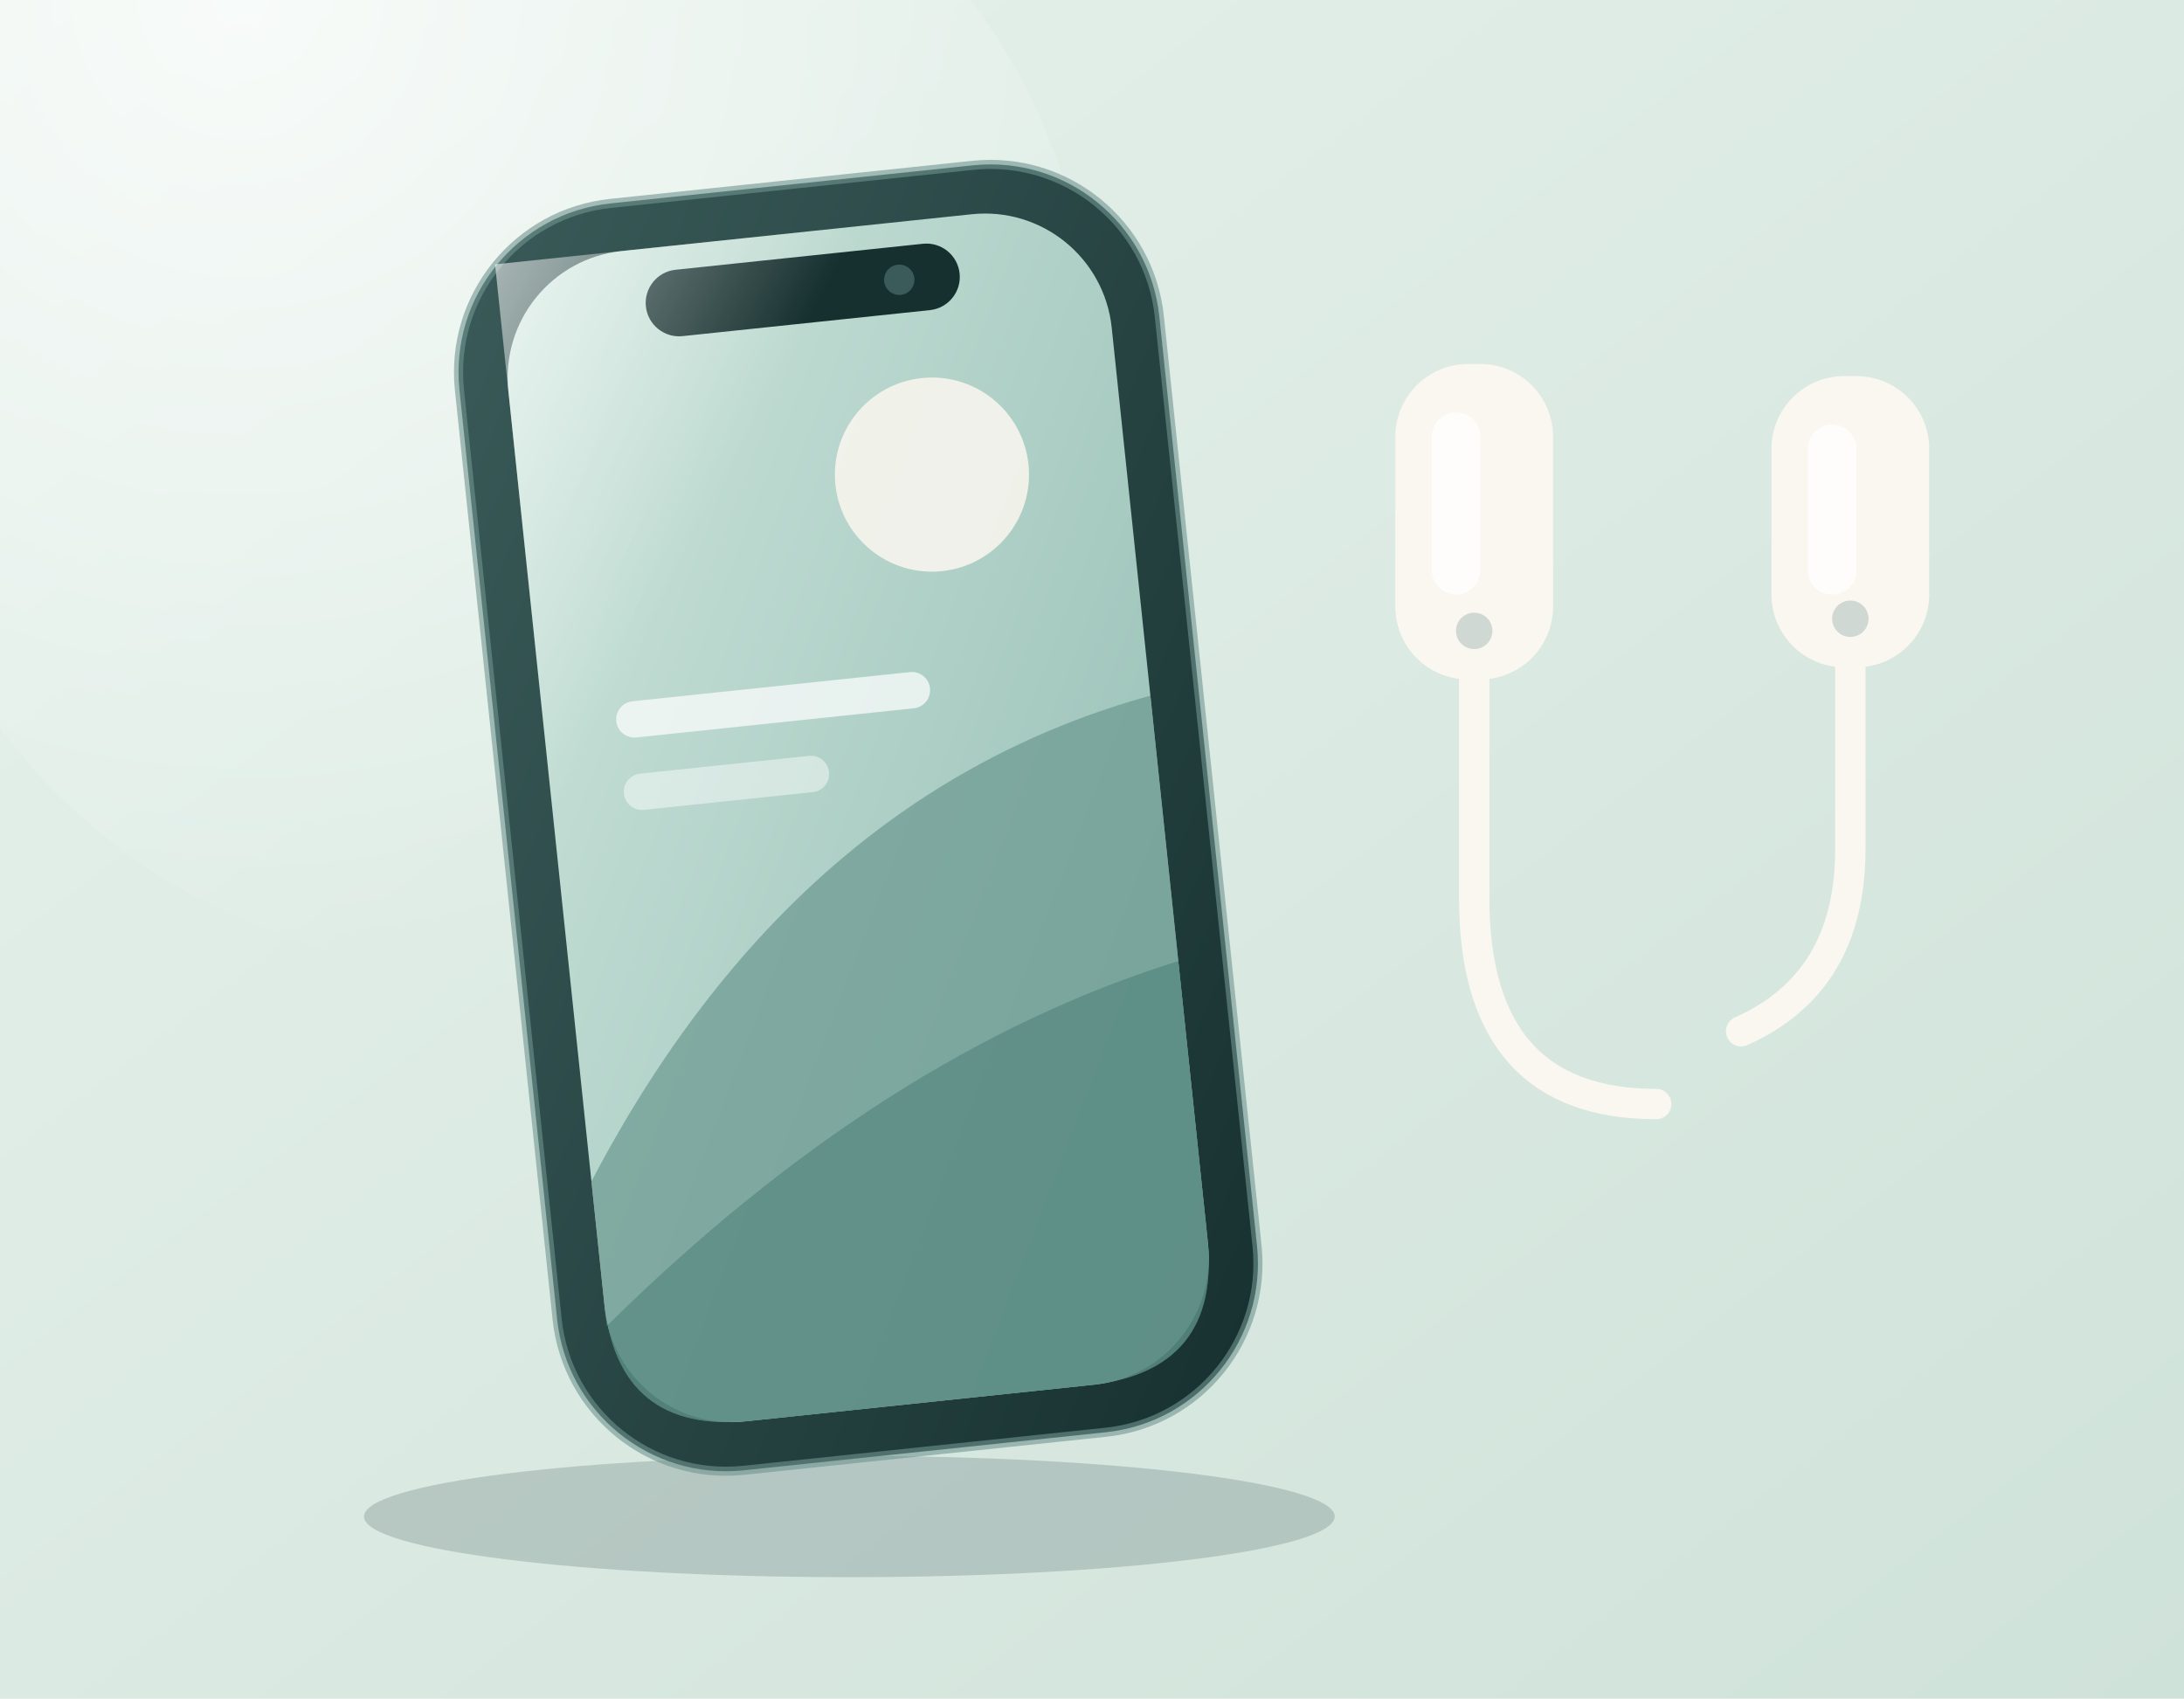
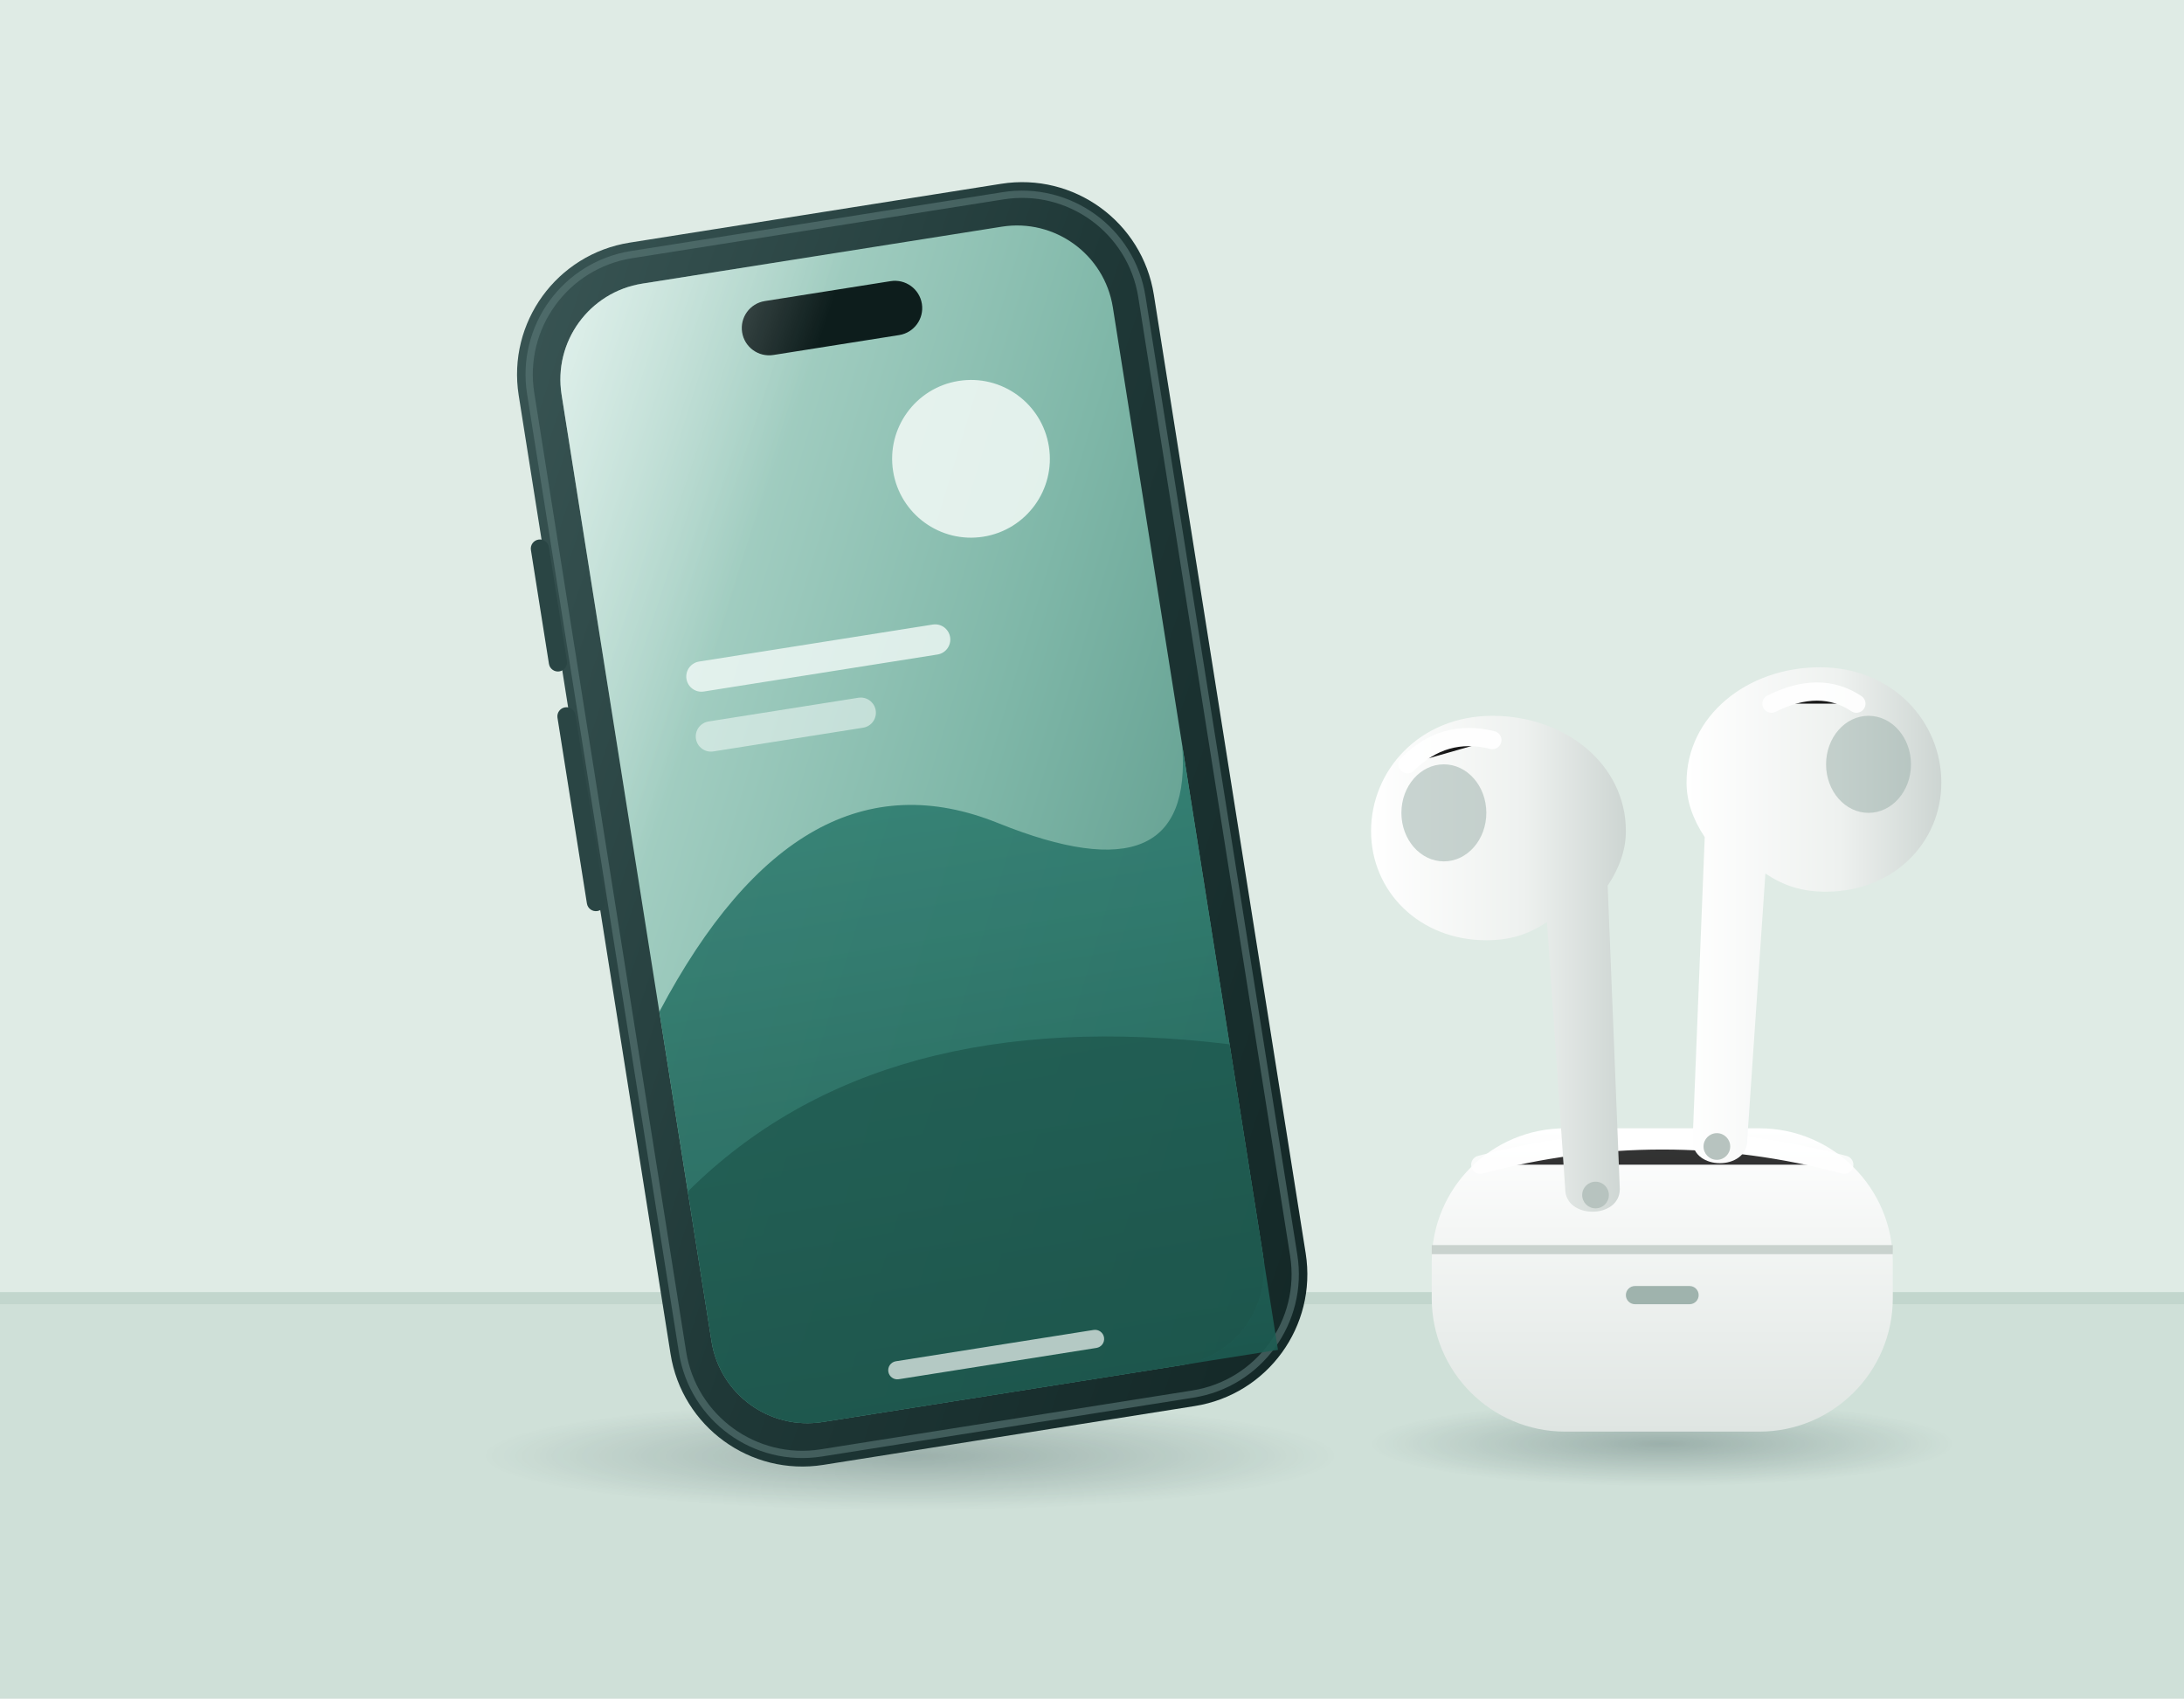
<svg xmlns="http://www.w3.org/2000/svg" viewBox="0 0 360 280">
  <defs>
-     <linearGradient id="bg" x1="0" y1="0" x2="1" y2="1">
-       <stop offset="0" stop-color="#e7f2ec" />
-       <stop offset="1" stop-color="#cfe2d9" />
+     <linearGradient id="bg" x1="0" y1="0" x2="0" y2="1">
+       <stop offset="0" stop-color="#e6f0eb" />
+       <stop offset="1" stop-color="#d6e5de" />
    </linearGradient>
    <linearGradient id="body" x1="0" y1="0" x2="1" y2="1">
-       <stop offset="0" stop-color="#3a5b59" />
-       <stop offset="1" stop-color="#16302f" />
+       <stop offset="0" stop-color="#3a5655" />
+       <stop offset=".5" stop-color="#1f3837" />
+       <stop offset="1" stop-color="#132726" />
    </linearGradient>
-     <linearGradient id="scr" x1="0" y1="0" x2="1" y2="1">
-       <stop offset="0" stop-color="#cfe6dd" />
-       <stop offset="1" stop-color="#8fbab0" />
+     <linearGradient id="screen" x1="0" y1="0" x2="1" y2="1">
+       <stop offset="0" stop-color="#bfe0d6" />
+       <stop offset=".55" stop-color="#7fb7a8" />
+       <stop offset="1" stop-color="#4f8e80" />
    </linearGradient>
-     <linearGradient id="sheen" x1="0" y1="0" x2="1" y2="1">
+     <linearGradient id="wave" x1="0" y1="0" x2="0" y2="1">
+       <stop offset="0" stop-color="#2f7d70" />
+       <stop offset="1" stop-color="#1d5c52" />
+     </linearGradient>
+     <linearGradient id="glare" x1="0" y1="0" x2="1" y2="1">
      <stop offset="0" stop-color="#fff" stop-opacity=".55" />
-       <stop offset=".5" stop-color="#fff" stop-opacity="0" />
+       <stop offset=".45" stop-color="#fff" stop-opacity="0" />
    </linearGradient>
-     <radialGradient id="glow" cx=".3" cy=".2" r=".8">
-       <stop offset="0" stop-color="#fff" stop-opacity=".7" />
-       <stop offset="1" stop-color="#fff" stop-opacity="0" />
+     <linearGradient id="bud" x1="0" y1="0" x2="1" y2="0">
+       <stop offset="0" stop-color="#ffffff" />
+       <stop offset=".6" stop-color="#eef1ef" />
+       <stop offset="1" stop-color="#cdd5d2" />
+     </linearGradient>
+     <linearGradient id="case" x1="0" y1="0" x2="0" y2="1">
+       <stop offset="0" stop-color="#ffffff" />
+       <stop offset="1" stop-color="#dfe5e2" />
+     </linearGradient>
+     <radialGradient id="shadow" cx=".5" cy=".5" r=".5">
+       <stop offset="0" stop-color="#163336" stop-opacity=".28" />
+       <stop offset="1" stop-color="#163336" stop-opacity="0" />
    </radialGradient>
  </defs>
-   <rect width="360" height="280" fill="url(#bg)" />
-   <circle cx="80" cy="60" r="100" fill="url(#glow)" />
-   <ellipse cx="140" cy="250" rx="80" ry="10" fill="#163336" opacity=".18" />
-   <g transform="rotate(-6 140 140)">
-     <rect x="84" y="30" width="116" height="210" rx="28" fill="url(#body)" />
-     <rect x="84" y="30" width="116" height="210" rx="28" fill="none" stroke="#6f958f" stroke-width="1.5" opacity=".6" />
-     <rect x="92" y="38" width="100" height="194" rx="21" fill="url(#scr)" />
-     <path d="M92 190q40-60 100-70v90q0 22-22 22H114q-22 0-22-22Z" fill="#6b9990" opacity=".7" />
-     <path d="M92 214q50-40 100-50v46q0 22-22 22H114q-22 0-22-22Z" fill="#4f8279" opacity=".6" />
-     <circle cx="160" cy="80" r="16" fill="#faf7f0" opacity=".85" />
-     <rect x="116" y="42" width="52" height="11" rx="5.5" fill="#16302f" />
-     <circle cx="158" cy="47.5" r="2.5" fill="#3a5b59" />
-     <rect x="104" y="112" width="52" height="6" rx="3" fill="#fff" opacity=".7" />
-     <rect x="104" y="124" width="34" height="6" rx="3" fill="#fff" opacity=".45" />
-     <path d="M92 38h60L92 130Z" fill="url(#sheen)" />
+   <rect width="360" height="280" fill="#dfebe5" />
+   <path d="M0 214h360v66H0z" fill="#cfe0d8" />
+   <path d="M0 214h360" stroke="#c2d6cd" stroke-width="2" />
+   <ellipse cx="150" cy="240" rx="70" ry="9" fill="url(#shadow)" />
+   <g transform="rotate(-9 150 140)">
+     <rect x="98" y="34" width="106" height="204" rx="22" fill="url(#body)" />
+     <rect x="100" y="36" width="102" height="200" rx="20" fill="none" stroke="#5c7978" stroke-width="1.2" opacity=".6" />
+     <rect x="96" y="80" width="3" height="22" rx="1.5" fill="#2a4544" />
+     <rect x="96" y="108" width="3" height="34" rx="1.5" fill="#2a4544" />
+     <rect x="105" y="41" width="92" height="190" rx="16" fill="url(#screen)" />
+     <path d="M105 160q30-40 60-22t32-8v101H121a16 16 0 0 1-16-16z" fill="url(#wave)" opacity=".9" />
+     <path d="M105 190q36-26 92-10v35a16 16 0 0 1-16 16H121a16 16 0 0 1-16-16z" fill="#174c44" opacity=".55" />
+     <circle cx="170" cy="78" r="13" fill="#f3faf7" opacity=".85" />
+     <rect x="118" y="104" width="44" height="5" rx="2.5" fill="#f3faf7" opacity=".8" />
+     <rect x="118" y="114" width="30" height="5" rx="2.5" fill="#f3faf7" opacity=".55" />
+     <rect x="136" y="47" width="30" height="9" rx="4.5" fill="#0d1d1c" />
+     <rect x="133" y="223" width="36" height="3" rx="1.5" fill="#f3faf7" opacity=".7" />
+     <path d="M105 57a16 16 0 0 1 16-16h40L105 150z" fill="url(#glare)" />
  </g>
-   <path d="M243 110v38q0 34 30 34" fill="none" stroke="#faf7f0" stroke-width="5" stroke-linecap="round" />
-   <path d="M305 110v30q0 22-18 30" fill="none" stroke="#faf7f0" stroke-width="5" stroke-linecap="round" />
+   <ellipse cx="274" cy="238" rx="48" ry="7" fill="url(#shadow)" />
+   <rect x="236" y="186" width="76" height="50" rx="22" fill="url(#case)" />
+   <path d="M236 206h76" stroke="#c9d2ce" stroke-width="1.5" />
+   <rect x="268" y="212" width="12" height="3" rx="1.5" fill="#9fb3ad" />
+   <path d="M244 192q30-8 60 0" stroke="#fff" stroke-width="3" stroke-linecap="round" opacity=".8" />
  <g>
-     <rect x="230" y="60" width="26" height="52" rx="12" fill="#faf7f0" />
-     <rect x="236" y="68" width="8" height="30" rx="4" fill="#fff" opacity=".8" />
-     <circle cx="243" cy="104" r="3" fill="#cfd8d2" />
-     <rect x="292" y="62" width="26" height="48" rx="12" fill="#faf7f0" />
-     <rect x="298" y="70" width="8" height="28" rx="4" fill="#fff" opacity=".8" />
-     <circle cx="305" cy="102" r="3" fill="#cfd8d2" />
+     <path d="M246 118c-12 0-20 9-20 19s8 18 19 18c4 0 7-1 10-3l3 44c0 5 9 5 9 0l-2-50c2-3 3-6 3-9 0-11-10-19-22-19z" fill="url(#bud)" />
+     <ellipse cx="238" cy="134" rx="7" ry="8" fill="#9fb3ad" opacity=".55" />
+     <path d="M232 126q6-6 14-4" stroke="#fff" stroke-width="3" stroke-linecap="round" opacity=".9" />
+     <circle cx="263" cy="197" r="2.2" fill="#b7c3bf" />
+   </g>
+   <g>
+     <path d="M300 110c12 0 20 9 20 19s-8 18-19 18c-4 0-7-1-10-3l-3 44c0 5-9 5-9 0l2-50c-2-3-3-6-3-9 0-11 10-19 22-19z" fill="url(#bud)" />
+     <ellipse cx="308" cy="126" rx="7" ry="8" fill="#9fb3ad" opacity=".55" />
+     <path d="M292 116q8-4 14 0" stroke="#fff" stroke-width="3" stroke-linecap="round" opacity=".9" />
+     <circle cx="283" cy="189" r="2.2" fill="#b7c3bf" />
  </g>
</svg>
